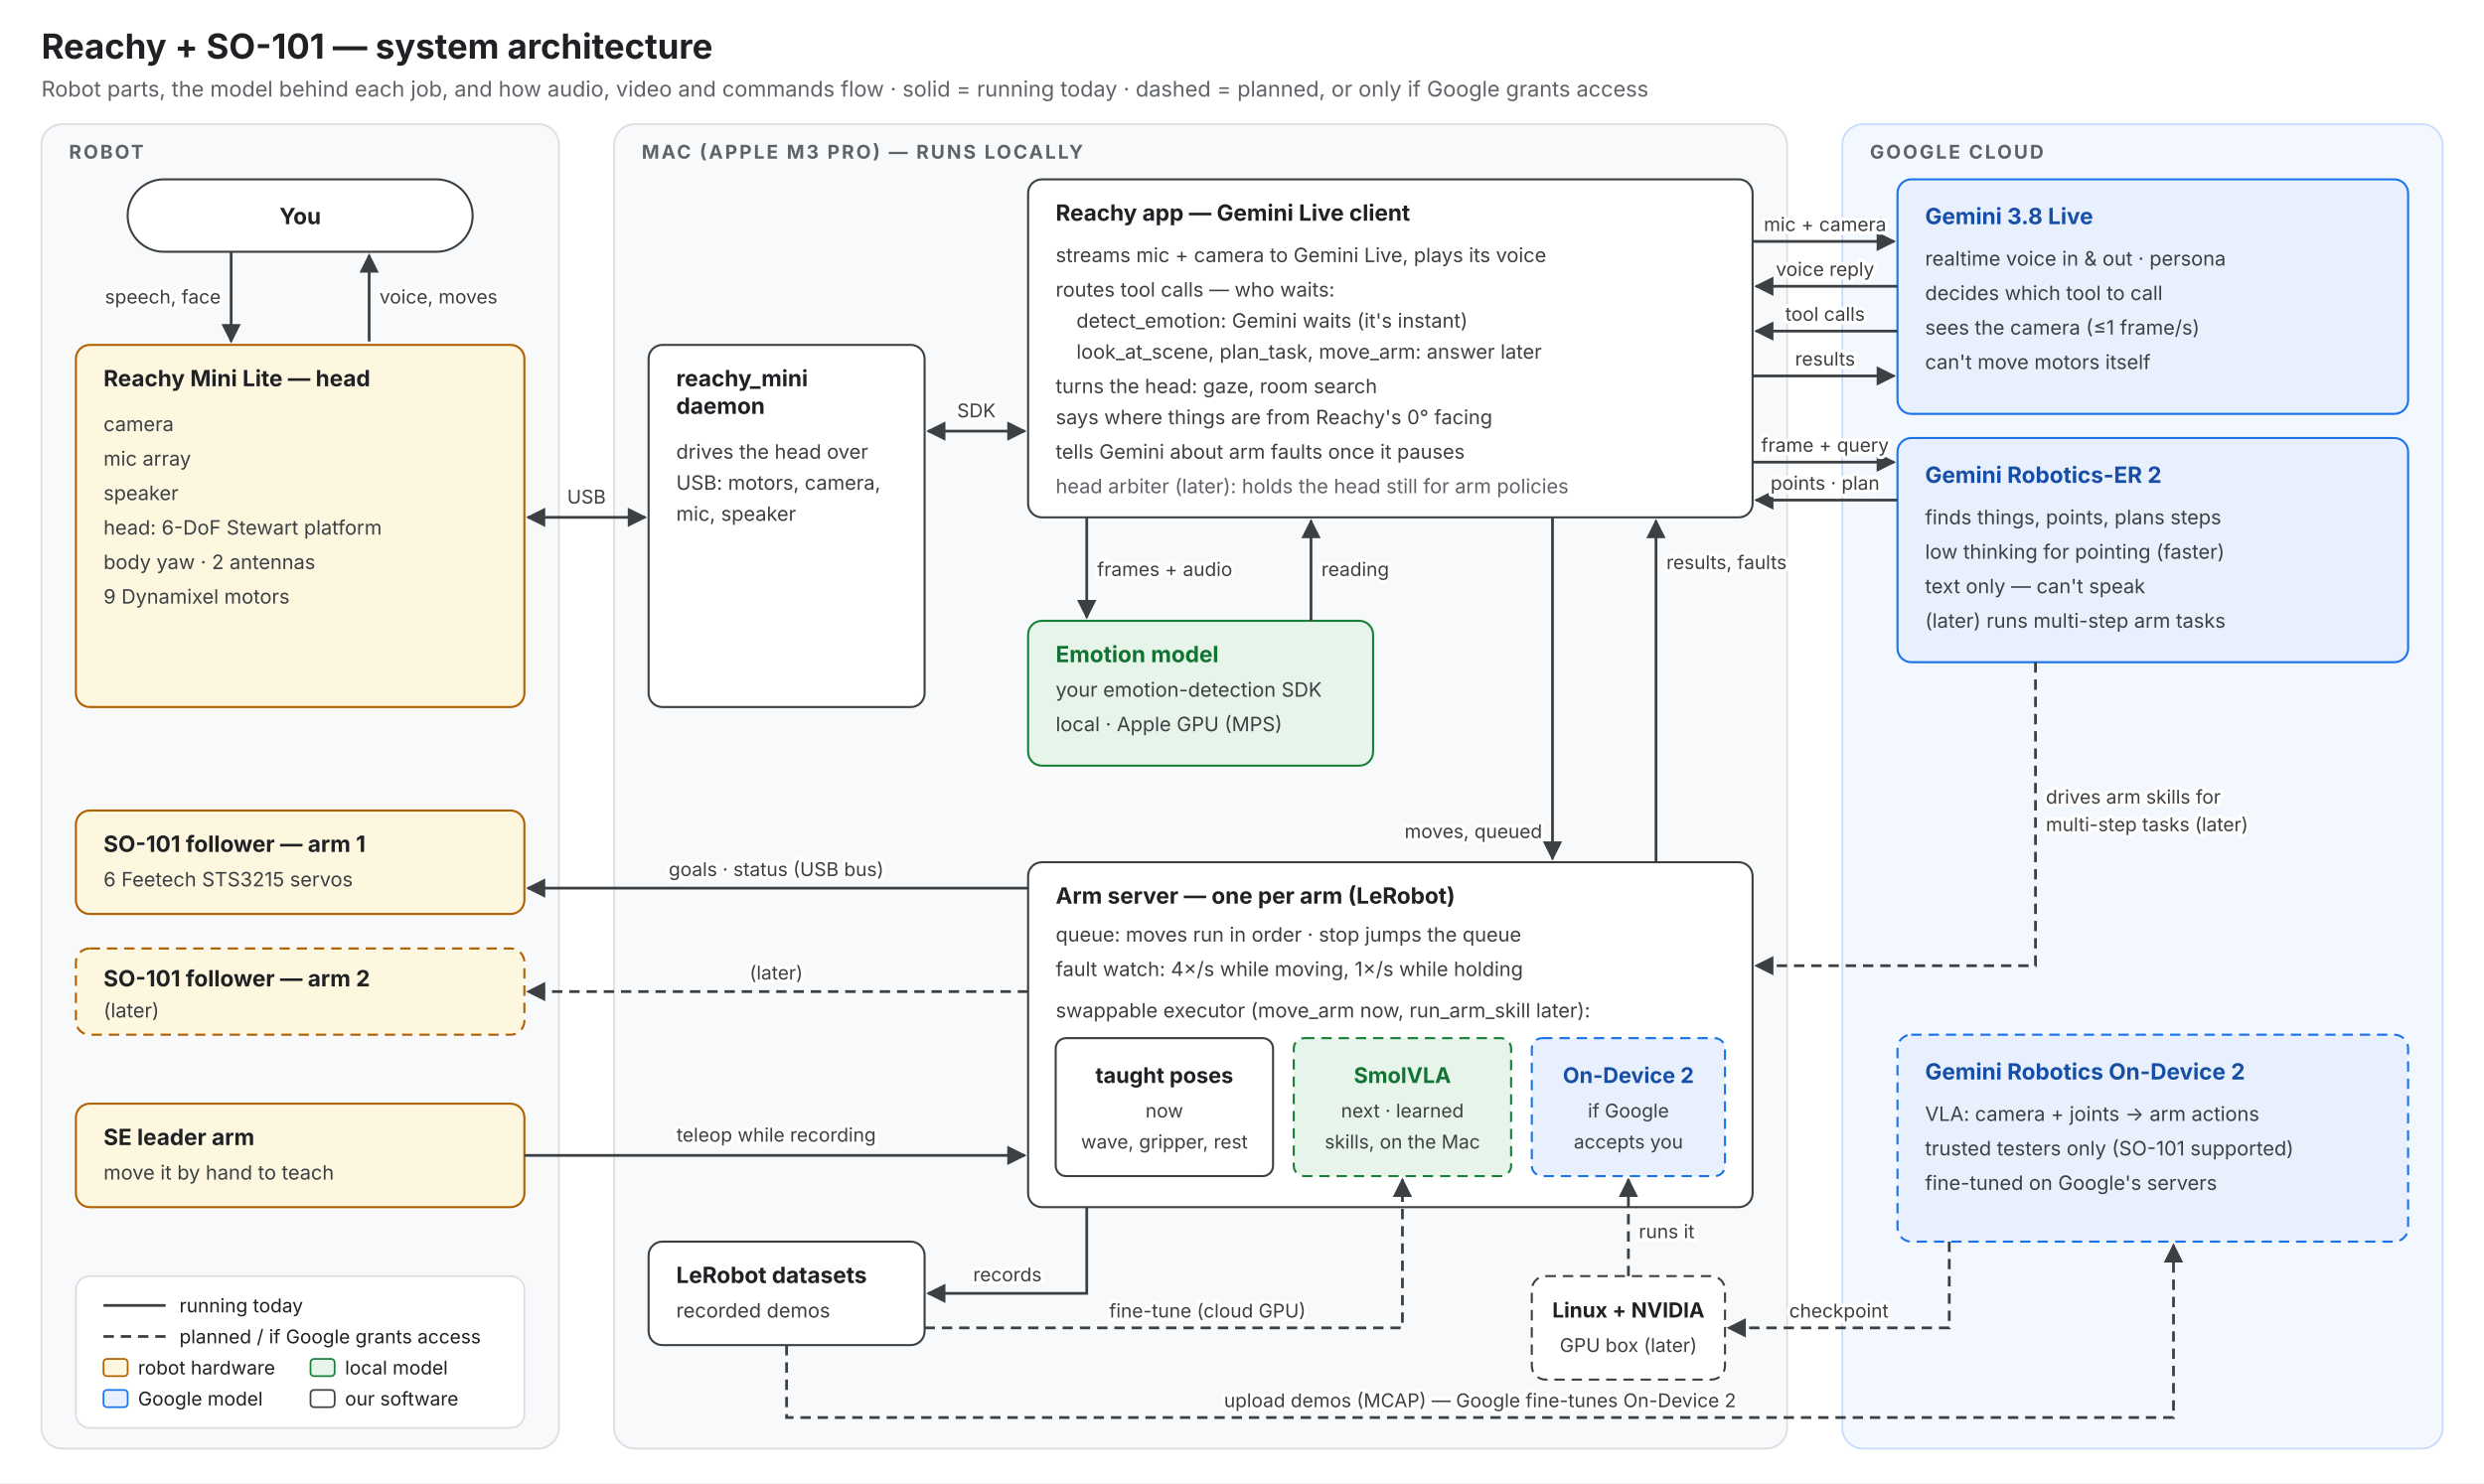
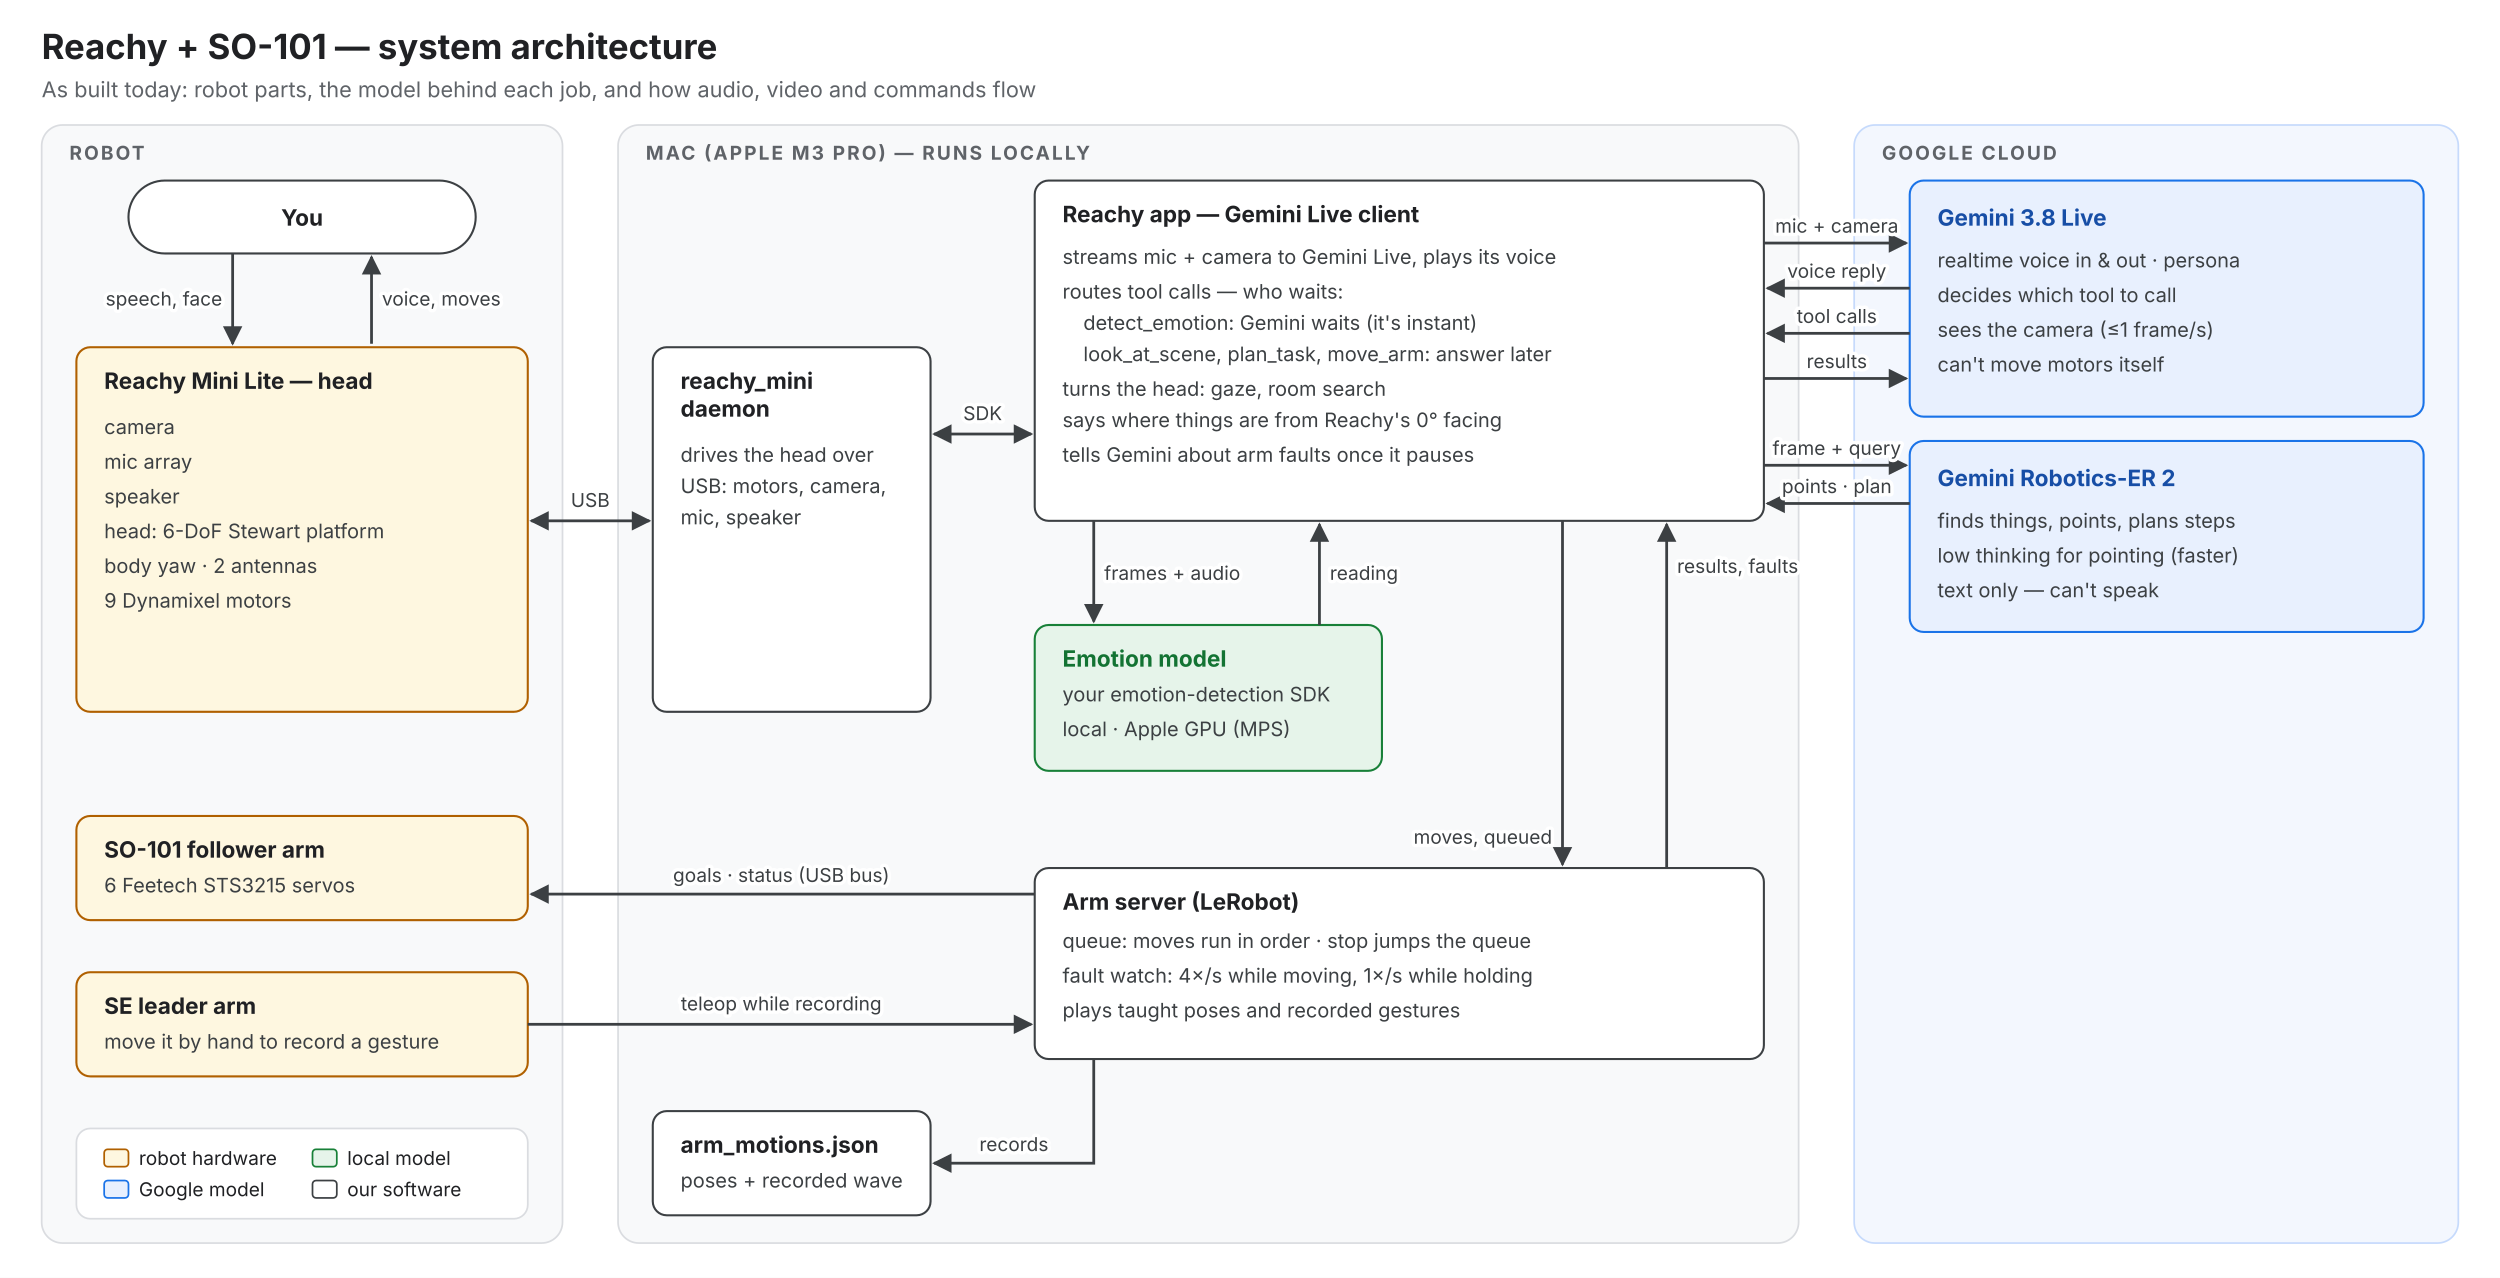
- <svg xmlns="http://www.w3.org/2000/svg" viewBox="0 0 1440 860" width="1440" height="860" role="img" aria-label="Reachy plus SO-101 architecture. Gemini 3.8 Live in the cloud talks with the user through the Reachy app on the Mac and decides tool calls. The app asks Gemini Robotics-ER 2 to find things and plan, runs the local emotion model, moves the Reachy head through the reachy_mini daemon, and sends arm moves to one arm server per SO-101 arm, which queues them and runs them with a swappable executor: taught poses now, SmolVLA next, Gemini Robotics On-Device 2 on a Linux NVIDIA box if Google grants access. Demos recorded with the leader arm feed both learned executors.">
+ <svg xmlns="http://www.w3.org/2000/svg" viewBox="0 0 1440 736" width="1440" height="736" role="img" aria-label="Reachy plus SO-101 architecture as built today. Gemini 3.8 Live in the cloud talks with the user through the Reachy app on the Mac and decides tool calls. The app asks Gemini Robotics-ER 2 to find things and plan, runs the local emotion model, moves the Reachy head through the reachy_mini daemon, and sends arm moves to the arm server, which queues them, watches the servos for faults and drives the SO-101 follower arm; gestures recorded with the SE leader arm are saved to arm_motions.json.">
  <defs>
    <marker id="arrow" viewBox="0 0 10 10" refX="9" refY="5" markerWidth="7" markerHeight="7" orient="auto-start-reverse">
      <path d="M0,0 L10,5 L0,10 z" fill="#3c4043" />
    </marker>
  </defs>
-   <rect width="1440" height="860" fill="#ffffff" />
+   <rect width="1440" height="736" fill="#ffffff" />
  <g font-family="Inter, Helvetica, Arial, sans-serif" fill="#202124">
    <text x="24" y="34" font-size="20" font-weight="700">Reachy + SO-101 — system architecture</text>
-     <text x="24" y="56" font-size="12.5" fill="#5f6368">Robot parts, the model behind each job, and how audio, video and commands flow · solid = running today · dashed = planned, or only if Google grants access</text>
-     <rect x="24" y="72" width="300" height="768" rx="12" fill="#f8f9fa" stroke="#dadce0" />
+     <text x="24" y="56" font-size="12.5" fill="#5f6368">As built today: robot parts, the model behind each job, and how audio, video and commands flow</text>
+     <rect x="24" y="72" width="300" height="644" rx="12" fill="#f8f9fa" stroke="#dadce0" />
    <text x="40" y="92" font-size="11" font-weight="700" letter-spacing="1.2" fill="#5f6368">ROBOT</text>
-     <rect x="356" y="72" width="680" height="768" rx="12" fill="#f8f9fa" stroke="#dadce0" />
+     <rect x="356" y="72" width="680" height="644" rx="12" fill="#f8f9fa" stroke="#dadce0" />
    <text x="372" y="92" font-size="11" font-weight="700" letter-spacing="1.2" fill="#5f6368">MAC (APPLE M3 PRO) — RUNS LOCALLY</text>
-     <rect x="1068" y="72" width="348" height="768" rx="12" fill="#f3f7fe" stroke="#c6dafc" />
+     <rect x="1068" y="72" width="348" height="644" rx="12" fill="#f3f7fe" stroke="#c6dafc" />
    <text x="1084" y="92" font-size="11" font-weight="700" letter-spacing="1.2" fill="#5f6368">GOOGLE CLOUD</text>
    <rect x="74" y="104" width="200" height="42" rx="21" fill="#ffffff" stroke="#3c4043" stroke-width="1.2" />
    <text x="174" y="130" font-size="13" font-weight="700" text-anchor="middle">You</text>
    <rect x="44" y="200" width="260" height="210" rx="8" fill="#fef7e0" stroke="#b06000" stroke-width="1.2" />
    <text x="60" y="224" font-size="13" font-weight="700">Reachy Mini Lite — head</text>
    <g font-size="11.5" fill="#3c4043">
      <text x="60" y="250">camera</text>
      <text x="60" y="270">mic array</text>
      <text x="60" y="290">speaker</text>
      <text x="60" y="310">head: 6-DoF Stewart platform</text>
      <text x="60" y="330">body yaw · 2 antennas</text>
      <text x="60" y="350">9 Dynamixel motors</text>
    </g>
    <rect x="44" y="470" width="260" height="60" rx="8" fill="#fef7e0" stroke="#b06000" stroke-width="1.2" />
-     <text x="60" y="494" font-size="13" font-weight="700">SO-101 follower — arm 1</text>
+     <text x="60" y="494" font-size="13" font-weight="700">SO-101 follower arm</text>
    <text x="60" y="514" font-size="11.5" fill="#3c4043">6 Feetech STS3215 servos</text>
-     <rect x="44" y="550" width="260" height="50" rx="8" fill="#fef7e0" stroke="#b06000" stroke-width="1.2" stroke-dasharray="6 4" />
-     <text x="60" y="572" font-size="13" font-weight="700">SO-101 follower — arm 2</text>
-     <text x="60" y="590" font-size="11.5" fill="#3c4043">(later)</text>
-     <rect x="44" y="640" width="260" height="60" rx="8" fill="#fef7e0" stroke="#b06000" stroke-width="1.2" />
-     <text x="60" y="664" font-size="13" font-weight="700">SE leader arm</text>
-     <text x="60" y="684" font-size="11.5" fill="#3c4043">move it by hand to teach</text>
-     <rect x="44" y="740" width="260" height="88" rx="8" fill="#ffffff" stroke="#dadce0" />
-     <line x1="60" y1="757" x2="96" y2="757" stroke="#3c4043" stroke-width="1.6" />
-     <text x="104" y="761" font-size="11">running today</text>
-     <line x1="60" y1="775" x2="96" y2="775" stroke="#3c4043" stroke-width="1.6" stroke-dasharray="6 4" />
-     <text x="104" y="779" font-size="11">planned / if Google grants access</text>
-     <rect x="60" y="788" width="14" height="10" rx="2" fill="#fef7e0" stroke="#b06000" />
-     <text x="80" y="797" font-size="11">robot hardware</text>
-     <rect x="180" y="788" width="14" height="10" rx="2" fill="#e6f4ea" stroke="#188038" />
-     <text x="200" y="797" font-size="11">local model</text>
-     <rect x="60" y="806" width="14" height="10" rx="2" fill="#e8f0fe" stroke="#1a73e8" />
-     <text x="80" y="815" font-size="11">Google model</text>
-     <rect x="180" y="806" width="14" height="10" rx="2" fill="#ffffff" stroke="#3c4043" />
-     <text x="200" y="815" font-size="11">our software</text>
+     <rect x="44" y="560" width="260" height="60" rx="8" fill="#fef7e0" stroke="#b06000" stroke-width="1.2" />
+     <text x="60" y="584" font-size="13" font-weight="700">SE leader arm</text>
+     <text x="60" y="604" font-size="11.5" fill="#3c4043">move it by hand to record a gesture</text>
+     <rect x="44" y="650" width="260" height="52" rx="8" fill="#ffffff" stroke="#dadce0" />
+     <rect x="60" y="662" width="14" height="10" rx="2" fill="#fef7e0" stroke="#b06000" />
+     <text x="80" y="671" font-size="11">robot hardware</text>
+     <rect x="180" y="662" width="14" height="10" rx="2" fill="#e6f4ea" stroke="#188038" />
+     <text x="200" y="671" font-size="11">local model</text>
+     <rect x="60" y="680" width="14" height="10" rx="2" fill="#e8f0fe" stroke="#1a73e8" />
+     <text x="80" y="689" font-size="11">Google model</text>
+     <rect x="180" y="680" width="14" height="10" rx="2" fill="#ffffff" stroke="#3c4043" />
+     <text x="200" y="689" font-size="11">our software</text>
    <rect x="376" y="200" width="160" height="210" rx="8" fill="#ffffff" stroke="#3c4043" stroke-width="1.2" />
    <text x="392" y="224" font-size="13" font-weight="700">reachy_mini</text>
    <text x="392" y="240" font-size="13" font-weight="700">daemon</text>
    <g font-size="11.5" fill="#3c4043">
      <text x="392" y="266">drives the head over</text>
      <text x="392" y="284">USB: motors, camera,</text>
      <text x="392" y="302">mic, speaker</text>
    </g>
    <rect x="596" y="104" width="420" height="196" rx="8" fill="#ffffff" stroke="#3c4043" stroke-width="1.2" />
    <text x="612" y="128" font-size="13" font-weight="700">Reachy app — Gemini Live client</text>
    <g font-size="11.5" fill="#3c4043">
      <text x="612" y="152">streams mic + camera to Gemini Live, plays its voice</text>
      <text x="612" y="172">routes tool calls — who waits:</text>
      <text x="624" y="190">detect_emotion: Gemini waits (it's instant)</text>
      <text x="624" y="208">look_at_scene, plan_task, move_arm: answer later</text>
      <text x="612" y="228">turns the head: gaze, room search</text>
      <text x="612" y="246">says where things are from Reachy's 0° facing</text>
      <text x="612" y="266">tells Gemini about arm faults once it pauses</text>
-       <text x="612" y="286" fill="#5f6368">head arbiter (later): holds the head still for arm policies</text>
    </g>
    <rect x="596" y="360" width="200" height="84" rx="8" fill="#e6f4ea" stroke="#188038" stroke-width="1.2" />
    <text x="612" y="384" font-size="13" font-weight="700" fill="#137333">Emotion model</text>
    <g font-size="11.5" fill="#3c4043">
      <text x="612" y="404">your emotion-detection SDK</text>
      <text x="612" y="424">local · Apple GPU (MPS)</text>
    </g>
-     <rect x="596" y="500" width="420" height="200" rx="8" fill="#ffffff" stroke="#3c4043" stroke-width="1.2" />
-     <text x="612" y="524" font-size="13" font-weight="700">Arm server — one per arm (LeRobot)</text>
+     <rect x="596" y="500" width="420" height="110" rx="8" fill="#ffffff" stroke="#3c4043" stroke-width="1.2" />
+     <text x="612" y="524" font-size="13" font-weight="700">Arm server (LeRobot)</text>
    <g font-size="11.5" fill="#3c4043">
      <text x="612" y="546">queue: moves run in order · stop jumps the queue</text>
      <text x="612" y="566">fault watch: 4×/s while moving, 1×/s while holding</text>
-       <text x="612" y="590">swappable executor (move_arm now, run_arm_skill later):</text>
+       <text x="612" y="586">plays taught poses and recorded gestures</text>
    </g>
-     <rect x="612" y="602" width="126" height="80" rx="6" fill="#ffffff" stroke="#3c4043" stroke-width="1.2" />
-     <text x="675" y="628" font-size="12.5" font-weight="700" text-anchor="middle">taught poses</text>
-     <g font-size="11" fill="#3c4043" text-anchor="middle">
-       <text x="675" y="648">now</text>
-       <text x="675" y="666">wave, gripper, rest</text>
-     </g>
-     <rect x="750" y="602" width="126" height="80" rx="6" fill="#e6f4ea" stroke="#188038" stroke-width="1.2" stroke-dasharray="6 4" />
-     <text x="813" y="628" font-size="12.5" font-weight="700" text-anchor="middle" fill="#137333">SmolVLA</text>
-     <g font-size="11" fill="#3c4043" text-anchor="middle">
-       <text x="813" y="648">next · learned</text>
-       <text x="813" y="666">skills, on the Mac</text>
-     </g>
-     <rect x="888" y="602" width="112" height="80" rx="6" fill="#e8f0fe" stroke="#1a73e8" stroke-width="1.2" stroke-dasharray="6 4" />
-     <text x="944" y="628" font-size="12.5" font-weight="700" text-anchor="middle" fill="#174ea6">On-Device 2</text>
-     <g font-size="11" fill="#3c4043" text-anchor="middle">
-       <text x="944" y="648">if Google</text>
-       <text x="944" y="666">accepts you</text>
-     </g>
-     <rect x="376" y="720" width="160" height="60" rx="8" fill="#ffffff" stroke="#3c4043" stroke-width="1.2" />
-     <text x="392" y="744" font-size="13" font-weight="700">LeRobot datasets</text>
-     <text x="392" y="764" font-size="11.5" fill="#3c4043">recorded demos</text>
-     <rect x="888" y="740" width="112" height="60" rx="8" fill="#ffffff" stroke="#3c4043" stroke-width="1.2" stroke-dasharray="6 4" />
-     <text x="944" y="764" font-size="12" font-weight="700" text-anchor="middle">Linux + NVIDIA</text>
-     <text x="944" y="784" font-size="11" fill="#3c4043" text-anchor="middle">GPU box (later)</text>
+     <rect x="376" y="640" width="160" height="60" rx="8" fill="#ffffff" stroke="#3c4043" stroke-width="1.2" />
+     <text x="392" y="664" font-size="13" font-weight="700">arm_motions.json</text>
+     <text x="392" y="684" font-size="11.5" fill="#3c4043">poses + recorded wave</text>
    <rect x="1100" y="104" width="296" height="136" rx="8" fill="#e8f0fe" stroke="#1a73e8" stroke-width="1.2" />
    <text x="1116" y="130" font-size="13" font-weight="700" fill="#174ea6">Gemini 3.8 Live</text>
    <g font-size="11.5" fill="#3c4043">
      <text x="1116" y="154">realtime voice in &amp; out · persona</text>
      <text x="1116" y="174">decides which tool to call</text>
      <text x="1116" y="194">sees the camera (≤1 frame/s)</text>
      <text x="1116" y="214">can't move motors itself</text>
    </g>
-     <rect x="1100" y="254" width="296" height="130" rx="8" fill="#e8f0fe" stroke="#1a73e8" stroke-width="1.2" />
+     <rect x="1100" y="254" width="296" height="110" rx="8" fill="#e8f0fe" stroke="#1a73e8" stroke-width="1.2" />
    <text x="1116" y="280" font-size="13" font-weight="700" fill="#174ea6">Gemini Robotics-ER 2</text>
    <g font-size="11.5" fill="#3c4043">
      <text x="1116" y="304">finds things, points, plans steps</text>
      <text x="1116" y="324">low thinking for pointing (faster)</text>
      <text x="1116" y="344">text only — can't speak</text>
-       <text x="1116" y="364">(later) runs multi-step arm tasks</text>
-     </g>
-     <rect x="1100" y="600" width="296" height="120" rx="8" fill="#e8f0fe" stroke="#1a73e8" stroke-width="1.2" stroke-dasharray="6 4" />
-     <text x="1116" y="626" font-size="13" font-weight="700" fill="#174ea6">Gemini Robotics On-Device 2</text>
-     <g font-size="11.5" fill="#3c4043">
-       <text x="1116" y="650">VLA: camera + joints → arm actions</text>
-       <text x="1116" y="670">trusted testers only (SO-101 supported)</text>
-       <text x="1116" y="690">fine-tuned on Google's servers</text>
    </g>
    <g stroke="#3c4043" stroke-width="1.6" fill="none">
      <line x1="134" y1="146" x2="134" y2="198" marker-end="url(#arrow)" />
      <line x1="214" y1="198" x2="214" y2="148" marker-end="url(#arrow)" />
      <line x1="306" y1="300" x2="374" y2="300" marker-start="url(#arrow)" marker-end="url(#arrow)" />
      <line x1="538" y1="250" x2="594" y2="250" marker-start="url(#arrow)" marker-end="url(#arrow)" />
      <line x1="1016" y1="140" x2="1098" y2="140" marker-end="url(#arrow)" />
      <line x1="1100" y1="166" x2="1018" y2="166" marker-end="url(#arrow)" />
      <line x1="1100" y1="192" x2="1018" y2="192" marker-end="url(#arrow)" />
      <line x1="1016" y1="218" x2="1098" y2="218" marker-end="url(#arrow)" />
      <line x1="1016" y1="268" x2="1098" y2="268" marker-end="url(#arrow)" />
      <line x1="1100" y1="290" x2="1018" y2="290" marker-end="url(#arrow)" />
      <line x1="630" y1="300" x2="630" y2="358" marker-end="url(#arrow)" />
      <line x1="760" y1="360" x2="760" y2="302" marker-end="url(#arrow)" />
      <line x1="900" y1="300" x2="900" y2="498" marker-end="url(#arrow)" />
      <line x1="960" y1="500" x2="960" y2="302" marker-end="url(#arrow)" />
      <line x1="596" y1="515" x2="306" y2="515" marker-end="url(#arrow)" />
-       <line x1="596" y1="575" x2="306" y2="575" marker-end="url(#arrow)" stroke-dasharray="6 4" />
-       <line x1="304" y1="670" x2="594" y2="670" marker-end="url(#arrow)" />
-       <path d="M630,700 L630,750 L538,750" marker-end="url(#arrow)" />
-       <path d="M536,770 L813,770 L813,684" marker-end="url(#arrow)" stroke-dasharray="6 4" />
-       <path d="M456,780 L456,822 L1260,822 L1260,722" marker-end="url(#arrow)" stroke-dasharray="6 4" />
-       <path d="M1130,720 L1130,770 L1002,770" marker-end="url(#arrow)" stroke-dasharray="6 4" />
-       <line x1="944" y1="740" x2="944" y2="684" marker-end="url(#arrow)" stroke-dasharray="6 4" />
-       <path d="M1180,384 L1180,560 L1018,560" marker-end="url(#arrow)" stroke-dasharray="6 4" />
+       <line x1="304" y1="590" x2="594" y2="590" marker-end="url(#arrow)" />
+       <path d="M630,610 L630,670 L538,670" marker-end="url(#arrow)" />
    </g>
    <g font-size="11" fill="#3c4043" stroke="#ffffff" stroke-width="4" stroke-linejoin="round" paint-order="stroke">
      <text x="128" y="176" text-anchor="end">speech, face</text>
      <text x="220" y="176">voice, moves</text>
      <text x="340" y="292" text-anchor="middle">USB</text>
      <text x="566" y="242" text-anchor="middle">SDK</text>
      <text x="1058" y="134" text-anchor="middle">mic + camera</text>
      <text x="1058" y="160" text-anchor="middle">voice reply</text>
      <text x="1058" y="186" text-anchor="middle">tool calls</text>
      <text x="1058" y="212" text-anchor="middle">results</text>
      <text x="1058" y="262" text-anchor="middle">frame + query</text>
      <text x="1058" y="284" text-anchor="middle">points · plan</text>
      <text x="636" y="334">frames + audio</text>
      <text x="766" y="334">reading</text>
      <text x="894" y="486" text-anchor="end">moves, queued</text>
      <text x="966" y="330">results, faults</text>
      <text x="450" y="508" text-anchor="middle">goals · status (USB bus)</text>
-       <text x="450" y="568" text-anchor="middle">(later)</text>
-       <text x="450" y="662" text-anchor="middle">teleop while recording</text>
-       <text x="584" y="743" text-anchor="middle">records</text>
-       <text x="700" y="764" text-anchor="middle">fine-tune (cloud GPU)</text>
-       <text x="858" y="816" text-anchor="middle">upload demos (MCAP) — Google fine-tunes On-Device 2</text>
-       <text x="1066" y="764" text-anchor="middle">checkpoint</text>
-       <text x="950" y="718">runs it</text>
-       <text x="1186" y="466">drives arm skills for</text>
-       <text x="1186" y="482">multi-step tasks (later)</text>
+       <text x="450" y="582" text-anchor="middle">teleop while recording</text>
+       <text x="584" y="663" text-anchor="middle">records</text>
    </g>
  </g>
</svg>
